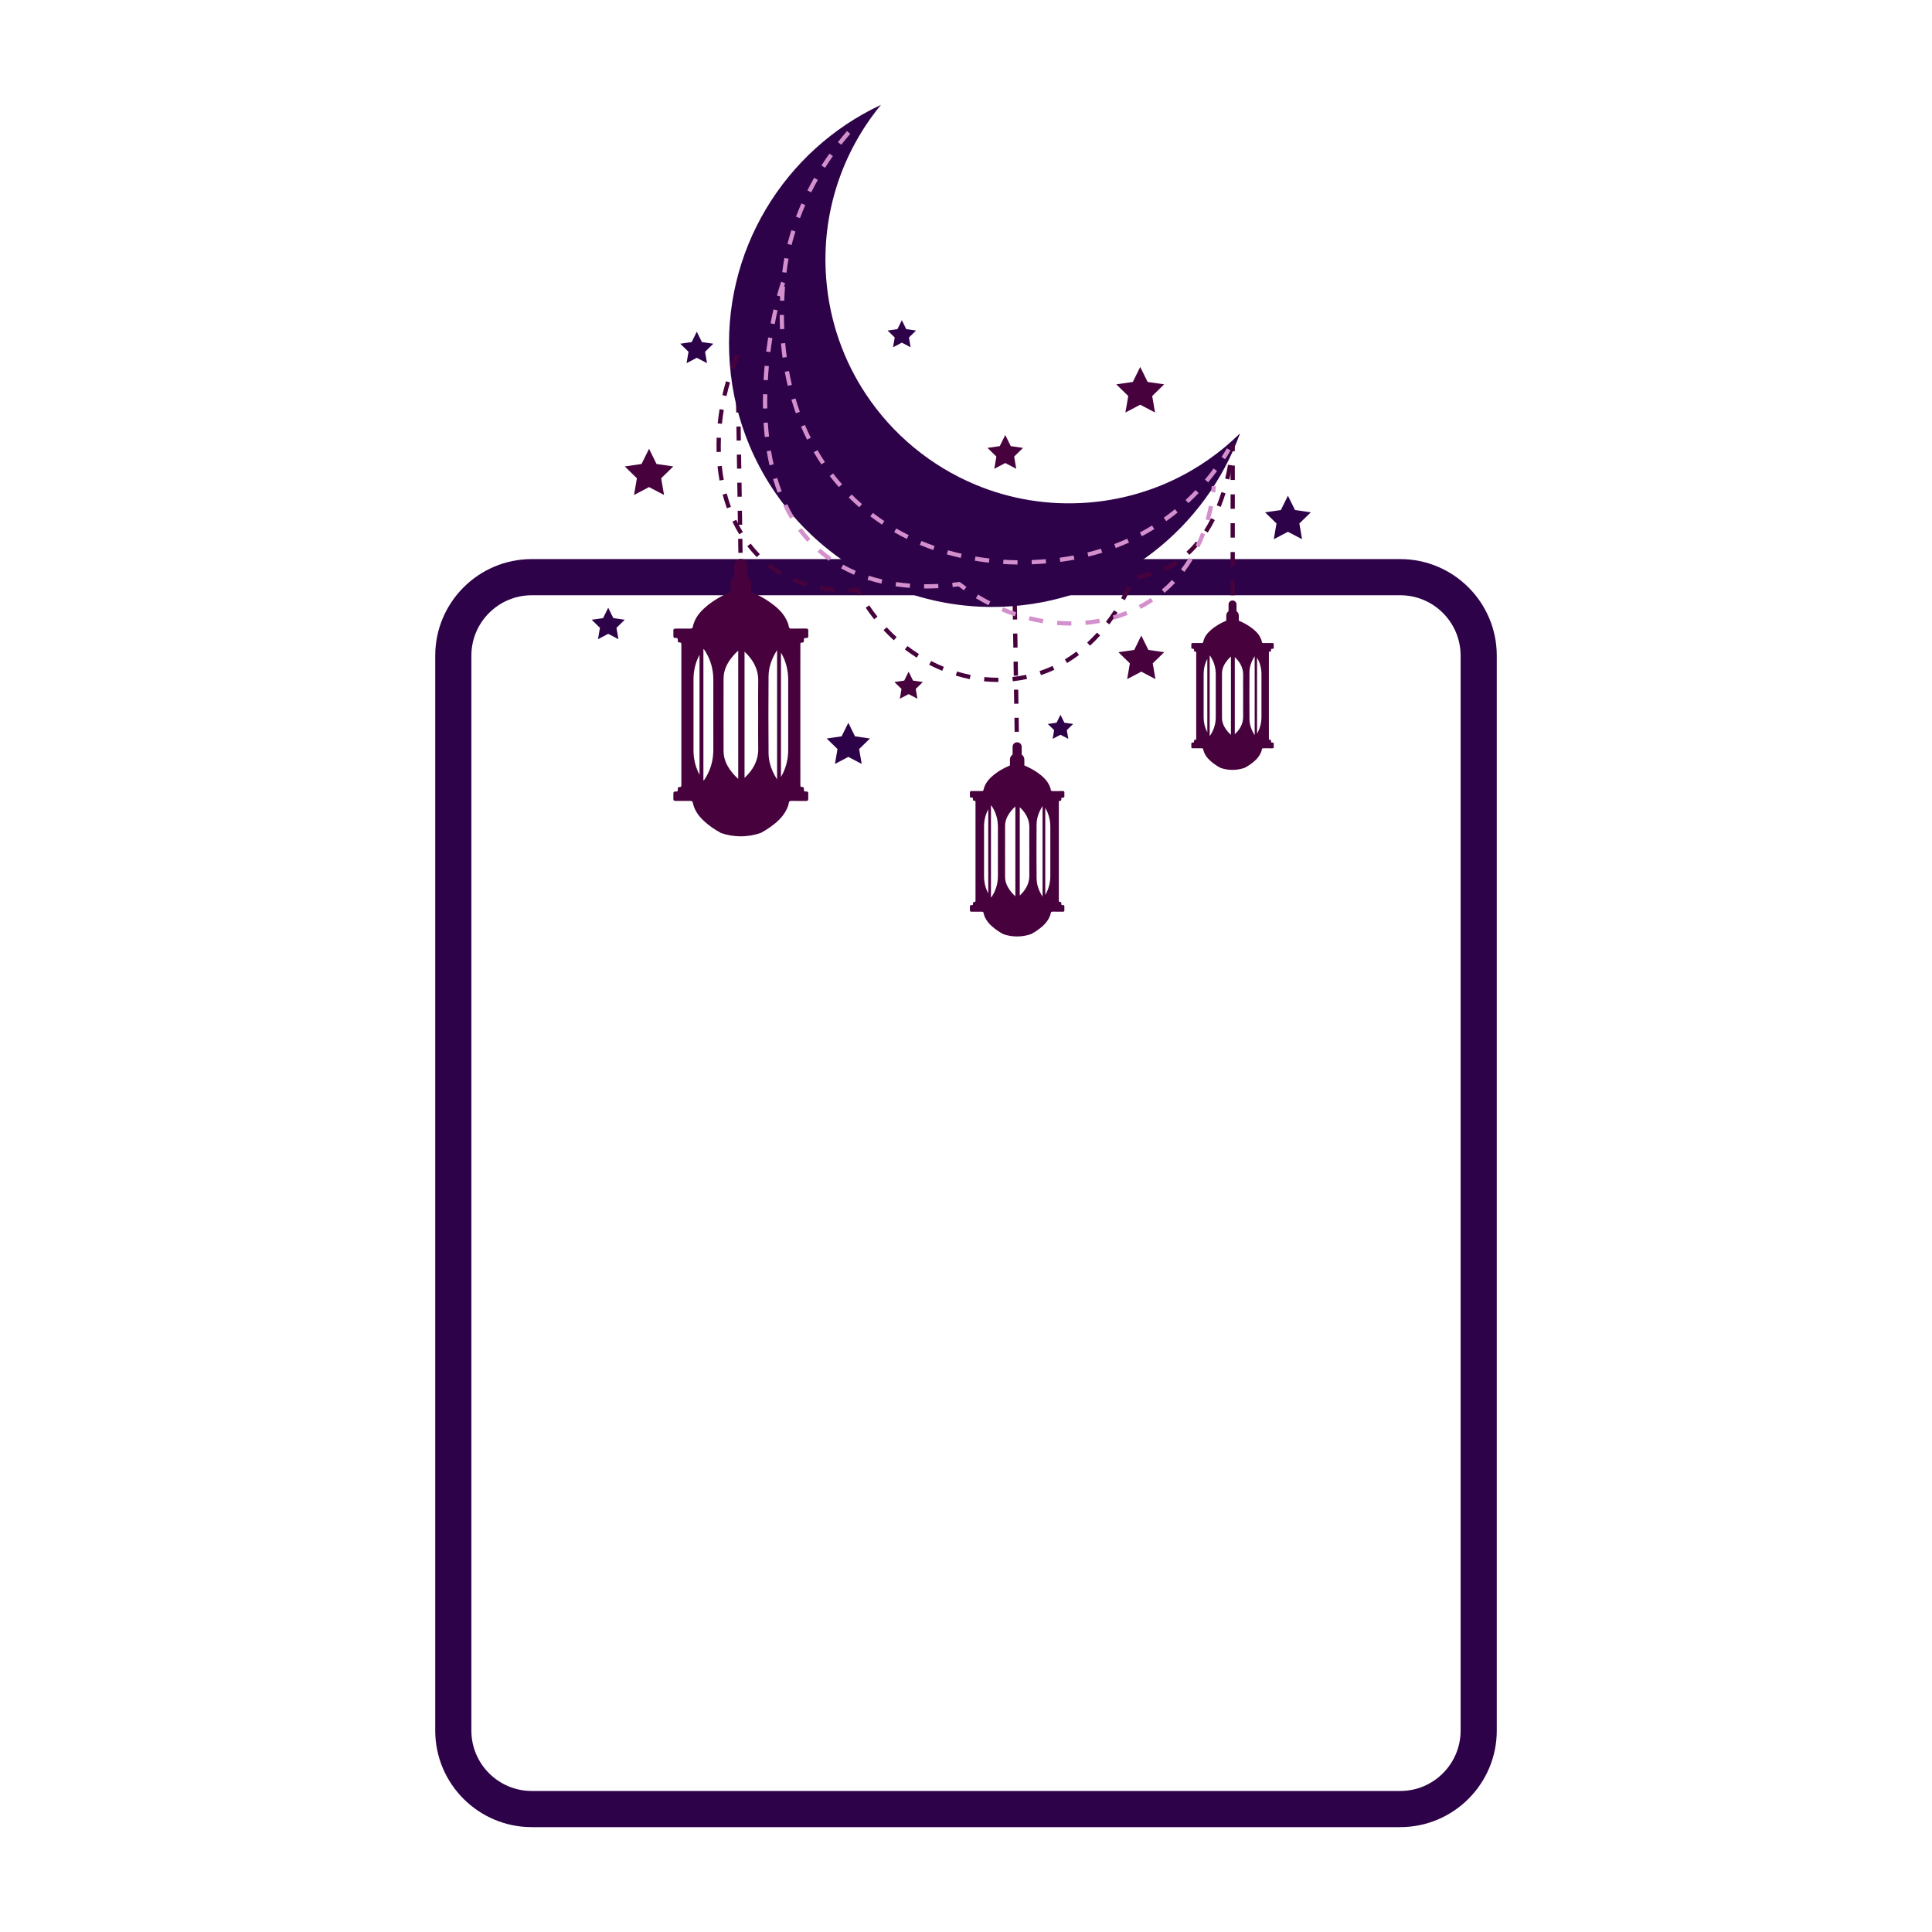
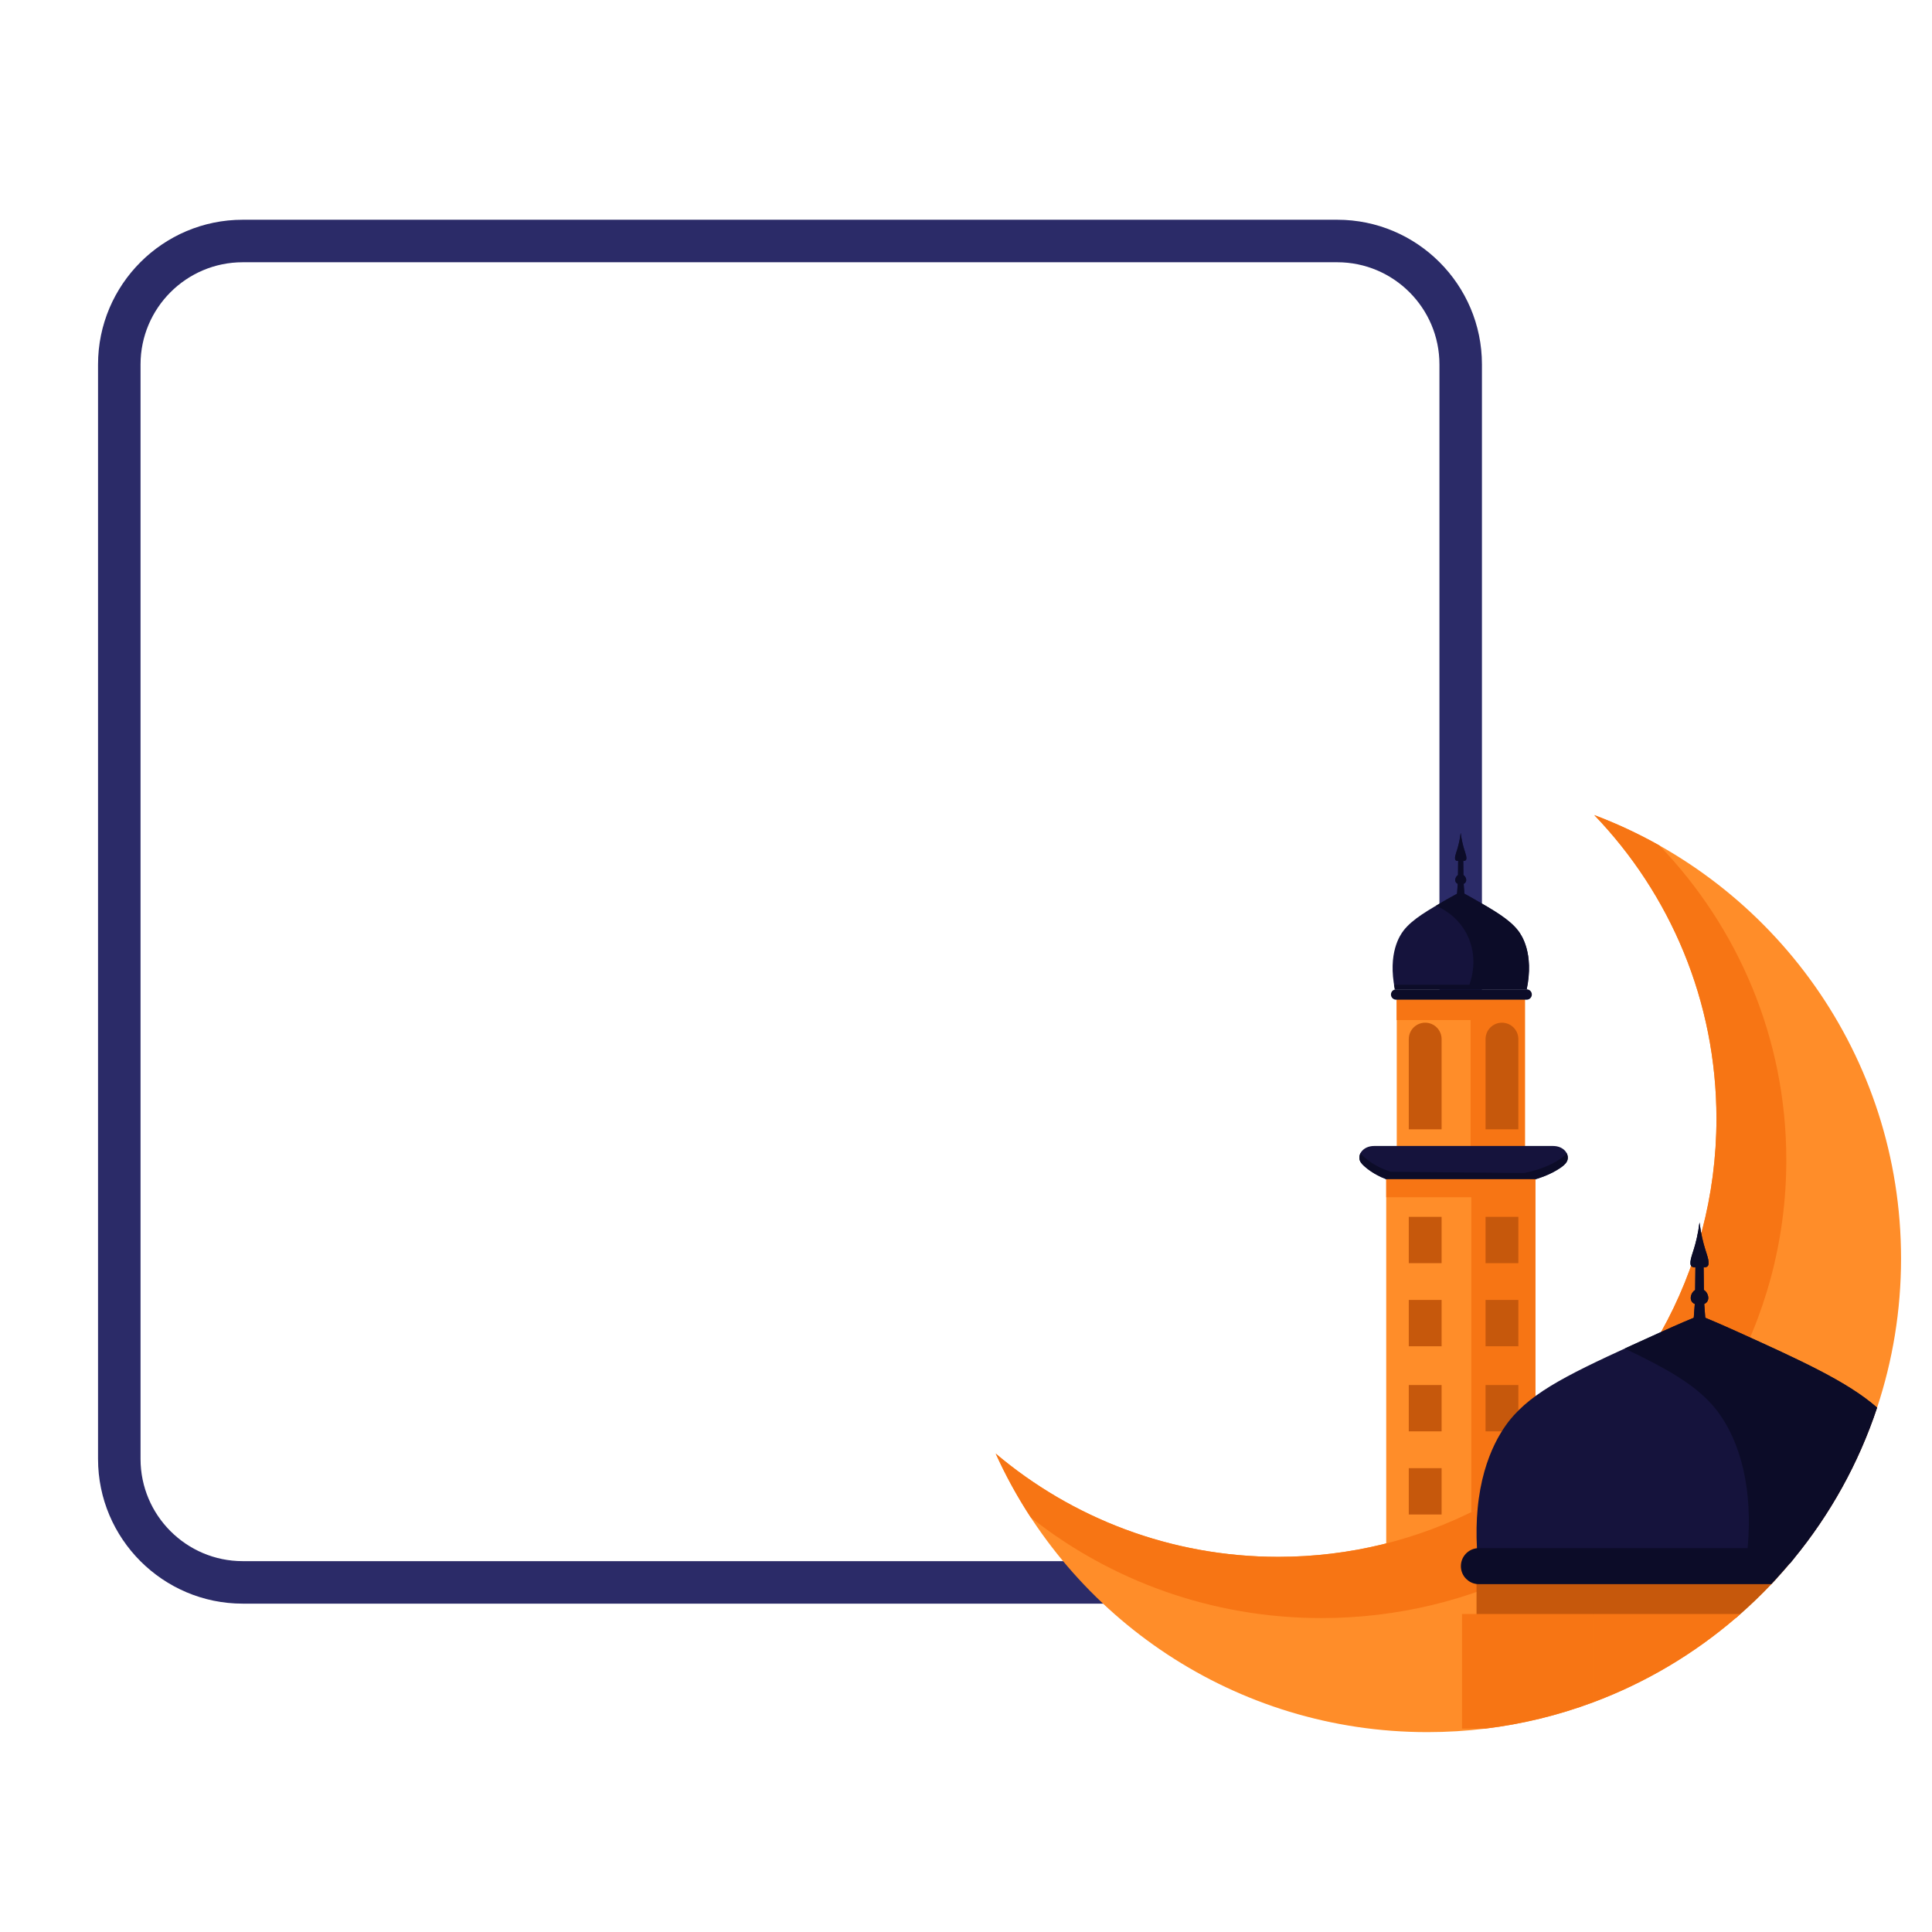
<svg xmlns="http://www.w3.org/2000/svg" viewBox="0 0 2000 2000" width="300" height="300" fill="none">
  <defs>
-     <style>.cls-eid61{fill:#2e0249}.cls-eid62{fill:#d390cc}.cls-eid63{fill:#47023d}</style>
+     <style>.cls-eid41{fill:#ff8d29}.cls-eid43{fill:#c6580c}.cls-eid44{fill:#0c0c28}.cls-eid45{fill:#f77514}.cls-eid46{fill:#15133c}</style>
  </defs>
-   <path d="M1449.54 1891.44H550.47c-55.09 0-99.92-44.82-99.92-99.91V678.69c0-55.09 44.82-99.92 99.92-99.92h899.07c55.09 0 99.92 44.82 99.92 99.92v1112.83c0 55.09-44.82 99.91-99.92 99.91ZM550.46 616.21c-34.46 0-62.49 28.03-62.49 62.49v1112.83c0 34.45 28.03 62.48 62.49 62.48h899.07c34.46 0 62.49-28.03 62.49-62.48V678.69c0-34.45-28.03-62.49-62.49-62.49H550.46Z" class="cls-eid61" />
-   <path d="m764.553 586.922 4.41-.068.114 7.349-4.41.068zm-.203-14.582-.23-14.53 4.41-.07.23 14.53zm-.45-29.06-.23-14.53 4.41-.07.23 14.53zm-.45-29.06-.23-14.53 4.41-.07.23 14.53zm-.45-29.06-.23-14.53 4.41-.07.23 14.53zm-.45-29.06-.23-14.53 4.41-.07.23 14.53zm-.45-29.06-.23-14.53 4.41-.07.23 14.53zm-.45-29.06-.23-14.53 4.41-.07.23 14.53zm-.585-36.41 4.41-.069.115 7.35-4.41.068zm289.615 417.9-.11-7.29 2.2-.09 2.21-.04.11 7.35zm-.34-21.88-.23-14.53 4.41-.07.23 14.53zm-.45-29.06-.23-14.53 4.41-.07.23 14.53zm-.45-29.06-.23-14.53 4.41-.07.23 14.53zm-.45-29.06-.23-14.53 4.41-.07.23 14.53zm-.45-29.06-.23-14.53 4.41-.07.23 14.53zm-.45-29.06-.23-14.53 4.41-.07.23 14.53zm-.45-29.06-.23-14.53 4.41-.07.23 14.53zm-.48-29.07-.11-7.35 4.41-.07.11 7.3z" class="cls-eid63" />
-   <path d="M1283.7 448.59c-35.42 97.55-125.26 170.43-235.46 178.92-11.29.87-22.47 1.04-33.5.54-21.59-.97-42.59-4.48-62.7-10.26-31.22-8.97-60.28-23.41-85.98-42.28-.89-.64-1.76-1.29-2.63-1.95a269 269 0 0 1-19.08-15.76 188 188 0 0 1-3.59-3.31c-2.72-2.55-5.39-5.16-8-7.82-.82-.83-1.63-1.67-2.44-2.51-22.84-23.84-41.45-51.9-54.5-83.03-10.99-26.22-18.04-54.63-20.34-84.53-8.96-116.43 56.58-221.39 156.48-268.04-39.95 48.54-61.92 111.99-56.71 179.62 3.42 44.46 18.17 85.33 41.2 120.01 27.58 41.53 67.03 74.18 113.13 93.46 35.67 14.92 75.33 21.83 116.53 18.66 61.78-4.76 116.65-31.39 157.58-71.73Z" class="cls-eid61" />
-   <path d="M834.44 819.38c-1.7.22-2.42-.41-2.25-2.19.13-1.31-.09-2.65-1.88-2.51-1.8.14-1.76-.95-1.76-2.19 0-9.15-.03-18.29-.03-27.44v-90.26c0-9.15.03-18.29.03-27.44 0-1.25-.04-2.34 1.76-2.19 1.8.14 2.01-1.2 1.88-2.51-.17-1.78.54-2.41 2.25-2.19 1.93.25 2.42-.8 2.33-2.51-.08-1.55-.13-3.11-.01-4.65.17-2.09-.77-2.69-2.73-2.65-4.88.1-9.77-.05-14.64.1-1.87.06-2.63-.6-2.89-2.37-.34-2.4-1.29-4.61-2.37-6.77-3.89-7.82-10.22-13.34-17.18-18.25-6.07-4.28-12.62-7.65-19.42-10.56v-8.74c0-3.05-1.55-5.75-3.9-7.34v-11.43c0-3.72-3.02-6.74-6.74-6.74s-6.74 3.02-6.74 6.74v11.43a8.85 8.85 0 0 0-3.9 7.34v8.79c-9.7 4.04-18.73 9.23-26.62 16.28-6.02 5.37-10.75 11.58-12.41 19.69-.32 1.53-1.09 1.92-2.57 1.89-5.04-.07-10.07.03-15.11-.01-1.73-.02-2.61.55-2.5 2.42.1 1.62.09 3.26.02 4.88-.08 1.76.59 2.7 2.43 2.44s2.29.64 2.15 2.28c-.09 1.02.06 2.42 1.29 2.32 2.87-.23 2.4 1.61 2.4 3.28v143.19c0 1.66.47 3.51-2.4 3.28-1.24-.1-1.38 1.3-1.29 2.32.15 1.64-.31 2.54-2.15 2.28-1.85-.26-2.51.68-2.43 2.44.07 1.63.08 3.26-.02 4.88-.11 1.86.77 2.44 2.5 2.42 5.04-.04 10.08.06 15.11-.01.39 0 .73.02 1.03.09.82.18 1.31.68 1.54 1.81 1.67 8.11 6.39 14.31 12.41 19.69 5.17 4.62 10.82 8.43 16.83 11.65 6.24 2.19 13.12 3.4 20.34 3.4s14.54-1.29 20.94-3.61c3.17-1.71 6.25-3.59 9.21-5.67 6.96-4.91 13.29-10.43 17.18-18.25 1.08-2.16 2.03-4.37 2.37-6.77.18-1.21.59-1.9 1.42-2.2.39-.14.87-.19 1.46-.17 4.88.14 9.76 0 14.64.1 1.96.04 2.89-.56 2.73-2.65-.12-1.54-.07-3.1.01-4.65.09-1.7-.4-2.76-2.33-2.51Zm-116.53-42.79v-73.3c0-9.06 2.07-17.57 6.23-25.47v124.25c-.21-.39-.41-.79-.61-1.19-3.76-7.56-5.62-15.67-5.63-24.28Zm19 12.9c-1.31 5.55-3.5 10.85-6.62 15.9-1.04 1.68-1.58 2.52-2.13 2.52V671.97c.54 0 1.09.84 2.13 2.52 5.55 9.01 8.15 18.83 8.15 29.38v.38h-.01c-.05 11.9-.02 23.8-.02 35.69 0 11.9-.02 23.79.02 35.69h.01v.38c0 4.64-.5 9.13-1.53 13.48m21.64 11.03c-4.11-4.97-7.38-10.35-8.77-16.46-.47-2.07-.73-4.21-.74-6.45-.03-12.56-.03-25.12-.03-37.68s0-25.12.03-37.68c.02-8.89 4-16.26 9.51-22.91 1.72-2.08 3.62-4 5.66-5.77v132.7a49 49 0 0 1-5.66-5.77Zm25.38-16.43c-1.97 8.3-6.76 15.13-13.19 21.17V674.62c8.49 7.97 14.12 17.32 14.19 29.63h-.04c0 1.18 0 2.36-.01 3.54-.18 10.71-.01 21.43-.01 32.15s-.17 21.44.01 32.15c0 1.18 0 2.36.01 3.54h.04c-.02 2.99-.36 5.8-1 8.46m12.9 5.48a44.2 44.2 0 0 1-1.22-9.95c-.1-13.23-.13-26.45-.15-39.68.02-13.23.06-26.45.15-39.68.07-9.85 3.44-18.79 8.71-27.07.04-.06.08-.11.11-.17v133.83c-.04-.06-.08-.11-.11-.17-3.44-5.4-6.07-11.08-7.5-17.11Zm19.11-13.44c0 8.87-1.86 17.18-5.72 24.93-.54 1.1-1.13 2.18-1.75 3.26V675.57c5.05 8.66 7.47 18.07 7.47 28.18v35.11h.04v2.16h-.04zm284.3 160.83c-1.19.15-1.69-.29-1.57-1.53.09-.92-.06-1.85-1.32-1.75s-1.23-.66-1.23-1.54c0-6.41-.02-12.81-.02-19.21v-63.16c0-6.4.02-12.8.02-19.21 0-.87-.03-1.64 1.23-1.54s1.41-.84 1.32-1.75c-.12-1.24.38-1.68 1.57-1.53 1.35.18 1.7-.56 1.63-1.75-.06-1.08-.09-2.18 0-3.25.12-1.46-.54-1.88-1.91-1.86-3.42.07-6.84-.03-10.25.07-1.31.04-1.84-.42-2.02-1.66-.24-1.68-.9-3.22-1.66-4.74-2.72-5.48-7.15-9.34-12.03-12.78-4.25-2.99-8.84-5.35-13.6-7.4v-6.12c0-2.14-1.08-4.02-2.73-5.14v-8c0-2.61-2.11-4.72-4.72-4.72s-4.72 2.11-4.72 4.72v8c-1.65 1.11-2.73 3-2.73 5.14v6.15c-6.79 2.83-13.11 6.46-18.64 11.39-4.21 3.76-7.52 8.11-8.69 13.78-.22 1.07-.76 1.34-1.8 1.33-3.53-.05-7.05.02-10.58 0-1.21-.01-1.83.39-1.75 1.69.07 1.13.07 2.28.01 3.42-.05 1.23.41 1.89 1.7 1.71s1.61.45 1.5 1.59c-.06.71.04 1.7.91 1.63 2.01-.16 1.68 1.13 1.68 2.29v100.23c0 1.16.33 2.46-1.68 2.29-.87-.07-.97.91-.91 1.63.1 1.15-.22 1.78-1.5 1.59-1.29-.18-1.76.47-1.7 1.71.05 1.14.06 2.28-.01 3.42-.08 1.3.54 1.71 1.75 1.69 3.53-.03 7.06.04 10.58 0 .28 0 .51.01.72.06.58.12.92.47 1.08 1.26 1.17 5.67 4.48 10.02 8.69 13.78 3.62 3.23 7.58 5.9 11.78 8.15 4.37 1.53 9.18 2.38 14.24 2.38s10.18-.9 14.66-2.53c2.22-1.2 4.37-2.51 6.45-3.97 4.87-3.44 9.31-7.3 12.03-12.78.75-1.51 1.42-3.06 1.66-4.74.12-.85.41-1.33 1-1.54.27-.1.61-.13 1.03-.12 3.41.1 6.83 0 10.25.07 1.37.03 2.03-.39 1.91-1.86-.09-1.08-.05-2.17 0-3.25.07-1.19-.28-1.93-1.63-1.75ZM1018.67 907v-51.32c0-6.34 1.45-12.3 4.36-17.83v86.97c-.14-.28-.29-.55-.42-.83-2.63-5.29-3.94-10.97-3.94-17Zm13.3 9.03c-.92 3.88-2.45 7.6-4.63 11.13-.72 1.17-1.11 1.76-1.49 1.76v-95.16c.38 0 .76.59 1.49 1.76 3.89 6.3 5.71 13.18 5.7 20.57v.27c-.03 8.33-.02 16.66-.01 24.99 0 8.33-.02 16.65.01 24.99v.27c0 3.25-.35 6.39-1.07 9.44Zm15.15 7.72c-2.88-3.48-5.17-7.24-6.14-11.52-.33-1.45-.51-2.95-.51-4.52-.02-8.79-.02-17.58-.02-26.37s0-17.58.02-26.37c.01-6.22 2.8-11.38 6.66-16.04 1.2-1.45 2.53-2.8 3.96-4.04v92.9a33.6 33.6 0 0 1-3.96-4.04Zm17.77-11.5c-1.38 5.81-4.73 10.59-9.23 14.82v-91.45c5.94 5.58 9.88 12.13 9.93 20.74h-.03v2.48c-.13 7.5-.01 15 0 22.51 0 7.5-.12 15.01 0 22.51v2.48h.03c-.01 2.09-.25 4.06-.7 5.92Zm9.03 3.83c-.54-2.25-.83-4.57-.85-6.97-.07-9.26-.09-18.52-.11-27.78.02-9.26.04-18.52.11-27.78.05-6.89 2.41-13.15 6.1-18.95.03-.04.05-.08.08-.12v93.69s-.05-.08-.08-.12c-2.41-3.78-4.25-7.75-5.25-11.98Zm13.37-9.41c0 6.21-1.3 12.03-4 17.45q-.57 1.155-1.23 2.28v-90.13c3.53 6.06 5.23 12.65 5.23 19.73v24.57h.03v1.52h-.03v24.57Zm229.87-137.99c-1.04.13-1.48-.25-1.37-1.34.08-.8-.05-1.62-1.15-1.53s-1.07-.58-1.07-1.34c0-5.59-.02-11.17-.02-16.76v-55.12c0-5.59.02-11.17.02-16.76 0-.76-.02-1.43 1.07-1.34 1.1.09 1.23-.73 1.15-1.53-.1-1.08.33-1.47 1.37-1.34 1.18.15 1.48-.49 1.42-1.53-.05-.95-.08-1.9 0-2.84.1-1.28-.47-1.64-1.67-1.62-2.98.06-5.96-.03-8.94.06-1.14.04-1.61-.37-1.76-1.45-.21-1.46-.79-2.81-1.44-4.13-2.37-4.78-6.24-8.15-10.49-11.14-3.71-2.61-7.71-4.67-11.86-6.45v-5.34c0-1.86-.94-3.51-2.38-4.48v-6.98a4.12 4.12 0 0 0-8.24 0v6.98a5.4 5.4 0 0 0-2.38 4.48v5.37c-5.92 2.47-11.44 5.63-16.26 9.94-3.68 3.28-6.56 7.07-7.58 12.02-.19.94-.67 1.17-1.57 1.16-3.08-.04-6.15.02-9.23 0-1.06-.01-1.6.34-1.53 1.48.06.99.06 1.99.01 2.98-.05 1.07.36 1.65 1.49 1.49 1.12-.16 1.4.39 1.31 1.39-.05.62.03 1.48.79 1.42 1.75-.14 1.47.99 1.47 2v87.43c0 1.01.28 2.14-1.47 2-.76-.06-.84.8-.79 1.42.09 1-.19 1.55-1.31 1.39-1.13-.16-1.53.41-1.49 1.49.04.99.05 1.99-.01 2.98-.07 1.14.47 1.49 1.53 1.48 3.08-.03 6.15.03 9.23 0 .24 0 .45 0 .63.05.5.11.8.41.94 1.1 1.02 4.95 3.9 8.74 7.58 12.02 3.15 2.82 6.61 5.15 10.28 7.11 3.81 1.34 8.01 2.08 12.42 2.08s8.88-.79 12.79-2.21c1.93-1.04 3.81-2.19 5.62-3.46 4.25-3 8.12-6.37 10.49-11.14.66-1.32 1.24-2.67 1.44-4.13.11-.74.36-1.16.87-1.34.24-.09.53-.12.89-.1 2.98.09 5.96 0 8.94.06 1.2.03 1.77-.34 1.67-1.62-.08-.94-.04-1.89 0-2.84.06-1.04-.25-1.68-1.42-1.53ZM1246 742.55v-44.76c0-5.53 1.26-10.73 3.81-15.55v75.87c-.13-.24-.25-.48-.37-.72-2.29-4.62-3.43-9.57-3.44-14.83Zm11.6 7.88c-.8 3.39-2.14 6.63-4.04 9.71-.63 1.02-.97 1.54-1.3 1.54v-83.01c.33 0 .67.51 1.3 1.54 3.39 5.5 4.98 11.5 4.98 17.94v.23c-.03 7.27-.01 14.53-.01 21.8 0 7.26-.01 14.53.01 21.8v.23c0 2.83-.3 5.58-.94 8.23Zm13.21 6.74c-2.51-3.04-4.51-6.32-5.36-10.05a17.5 17.5 0 0 1-.45-3.94c-.02-7.67-.02-15.34-.02-23.01s0-15.34.02-23.01c.01-5.43 2.44-9.93 5.81-13.99 1.05-1.27 2.21-2.44 3.45-3.52v81.03a28.7 28.7 0 0 1-3.45-3.52Zm15.5-10.03c-1.2 5.07-4.13 9.24-8.05 12.92v-79.77c5.18 4.87 8.62 10.58 8.66 18.09h-.02v2.16c-.11 6.54 0 13.09 0 19.63 0 6.55-.1 13.09 0 19.63v2.16h.02c0 1.82-.22 3.54-.61 5.17Zm7.88 3.34a26.6 26.6 0 0 1-.74-6.08c-.06-8.08-.08-16.15-.09-24.23.01-8.08.03-16.15.09-24.23.04-6.01 2.1-11.47 5.32-16.53l.07-.1v81.72l-.07-.1c-2.1-3.3-3.7-6.76-4.58-10.45m11.67-8.21c0 5.41-1.14 10.49-3.49 15.22-.33.67-.69 1.33-1.07 1.99v-78.62c3.08 5.29 4.56 11.03 4.56 17.21v21.44h.02v1.32h-.02z" class="cls-eid63" />
-   <path d="M1273.88 660.98h4.41v7.35h-4.41zm0-14.92v-14.92h4.41v14.92zm0-29.84V601.3h4.41v14.92zm0-29.84v-14.92h4.41v14.92zm0-29.84v-14.92h4.41v14.92zm0-29.84v-14.92h4.41v14.92zm0-29.84v-14.92h4.41v14.92zm-.05-37.2h4.41v7.35h-4.41z" class="cls-eid63" />
-   <path d="M1033.54 706.01h-.12c-4.89 0-9.86-.25-14.77-.75l.44-4.39c4.77.48 9.59.73 14.33.73h.12zm14.9-.79-.47-4.38c4.79-.51 9.6-1.28 14.27-2.29l.93 4.31c-4.83 1.05-9.79 1.84-14.74 2.37Zm-44.54-2.19c-4.83-.97-9.69-2.2-14.46-3.64l1.28-4.22c4.63 1.4 9.36 2.59 14.05 3.54zm73.67-4.13-1.4-4.18c4.55-1.52 9.06-3.32 13.42-5.33l1.85 4c-4.5 2.08-9.16 3.94-13.87 5.51m-102.17-4.49c-4.56-1.85-9.12-3.95-13.53-6.23l2.02-3.92c4.3 2.22 8.73 4.26 13.17 6.06l-1.66 4.08Zm129.22-8.03-2.28-3.78c4.07-2.46 8.1-5.19 11.97-8.11l2.66 3.52c-3.99 3.02-8.14 5.83-12.35 8.37m-155.68-5.6a170 170 0 0 1-12.23-8.49l2.67-3.51c3.85 2.92 7.86 5.71 11.92 8.28l-2.36 3.73Zm179.46-12.34-2.99-3.24c3.49-3.22 6.92-6.7 10.18-10.32l3.27 2.95a164 164 0 0 1-10.47 10.6Zm-203.16-5.65a177 177 0 0 1-10.61-10.42l3.22-3.01c3.3 3.52 6.78 6.94 10.35 10.17l-2.95 3.27Zm223.12-16.42-3.51-2.67c2.89-3.8 5.69-7.81 8.33-11.91l3.71 2.38c-2.7 4.2-5.56 8.3-8.52 12.2Zm-243.44-5.27c-3.06-3.86-6.01-7.91-8.76-12.02l3.67-2.45c2.68 4.01 5.56 7.96 8.54 11.73l-3.46 2.74Zm259.53-19.74-3.88-2.1c2.35-4.35 4.5-8.74 6.41-13.05l4.03 1.78c-1.95 4.42-4.16 8.92-6.56 13.37m-276.04-4.97c-.63-1.13-1.25-2.28-1.86-3.42-2.73.14-5.46.21-8.13.23l-.02-4.41c3.06-.02 6.2-.12 9.32-.3l1.42-.08.66 1.27c.79 1.52 1.62 3.06 2.46 4.57l-3.85 2.15Zm-24.87-3.76c-5.02-.42-10-1.07-14.78-1.95l.79-4.34c4.64.85 9.47 1.49 14.35 1.89l-.37 4.39Zm-29.3-5.42c-4.83-1.44-9.55-3.16-14.05-5.11l1.76-4.04c4.34 1.88 8.9 3.54 13.56 4.93l-1.26 4.23Zm343.42-7.79-.58-4.37a97.6 97.6 0 0 0 14.06-2.92l1.22 4.24c-4.73 1.36-9.67 2.38-14.7 3.05m-370.8-4.14c-2.77-1.65-5.5-3.44-8.11-5.31-1.42-1.02-2.84-2.09-4.22-3.18l2.74-3.46c1.33 1.05 2.7 2.08 4.06 3.06 2.51 1.8 5.13 3.52 7.79 5.11l-2.26 3.79Zm399.57-4.17-1.87-4c4.31-2.01 8.5-4.39 12.45-7.07l2.47 3.65c-4.15 2.81-8.54 5.3-13.06 7.41Zm-423.02-14.35c-3.43-3.51-6.73-7.32-9.79-11.31l3.5-2.68c2.95 3.85 6.13 7.52 9.44 10.91zm447.82-2.4-3-3.24c3.43-3.18 6.75-6.7 9.85-10.48l3.41 2.8c-3.23 3.93-6.68 7.6-10.26 10.92m-466.01-21.25c-2.53-4.19-4.89-8.61-7.03-13.15l3.99-1.88c2.08 4.4 4.37 8.7 6.82 12.75zm485.03-1.79-3.72-2.37c2.52-3.94 4.92-8.18 7.14-12.59l3.94 1.98a146 146 0 0 1-7.36 12.98m-497.76-25.13c-1.65-4.59-3.14-9.37-4.42-14.21l4.26-1.13c1.25 4.72 2.7 9.38 4.31 13.84l-4.15 1.49Zm511.21-1.45-4.1-1.63c1.75-4.39 3.37-9.01 4.84-13.71l4.21 1.31c-1.5 4.81-3.16 9.53-4.95 14.03m-518.84-27.28c-.86-4.81-1.55-9.76-2.06-14.72l4.39-.45c.49 4.84 1.17 9.68 2.01 14.39zm527.72-1.08-4.29-1.02c1.12-4.69 2.1-9.49 2.93-14.28l4.35.75c-.84 4.88-1.85 9.78-2.99 14.56Zm-530.75-28.46a215 215 0 0 1 .06-14.85l4.41.17c-.1 2.75-.16 5.52-.16 8.23 0 2.11.03 4.23.09 6.31l-4.41.13Zm535.8-.83-4.38-.46c.34-3.26.51-5.66.6-7.11l4.4.26c-.09 1.49-.26 3.97-.62 7.31m-530.3-28.37-4.39-.45c.5-4.86 1.17-9.81 1.98-14.71l4.35.72c-.8 4.8-1.45 9.66-1.94 14.43Zm4.76-28.73-4.3-.98c1.09-4.77 2.34-9.6 3.72-14.36l4.23 1.23c-1.36 4.68-2.58 9.42-3.65 14.11m8.1-27.99-4.16-1.46c1.62-4.61 3.4-9.27 5.29-13.84l4.07 1.69c-1.86 4.5-3.61 9.08-5.21 13.62Z" class="cls-eid63" />
-   <path d="M1053.31 584.4c-4.91-.06-9.89-.25-14.81-.56l.28-4.4c4.84.31 9.75.49 14.58.55zm14.81-.21-.18-4.41c4.19-.17 7.46-.4 9.63-.56 1.48-.1 3.13-.22 4.95-.37l.36 4.39c-1.84.15-3.51.27-5 .38-2.19.15-5.51.39-9.76.56Zm-44.38-1.67c-4.9-.57-9.84-1.27-14.67-2.09l.74-4.35c4.76.81 9.61 1.5 14.44 2.06zm73.87-.82-.58-4.37c4.84-.64 9.68-1.41 14.4-2.3l.82 4.33c-4.8.9-9.72 1.69-14.64 2.34m-103.08-4.15c-4.83-1.1-9.66-2.33-14.36-3.68l1.21-4.24c4.62 1.32 9.37 2.54 14.12 3.62zm132.21-1.35-1.06-4.28c4.71-1.17 9.43-2.49 14.03-3.93l1.31 4.21c-4.68 1.46-9.49 2.81-14.28 4m-160.69-6.82c-4.67-1.64-9.32-3.43-13.84-5.32l1.71-4.07c4.44 1.86 9.01 3.62 13.59 5.23zm188.99-2.02-1.57-4.12c4.53-1.72 9.06-3.61 13.44-5.59l1.82 4.02c-4.47 2.03-9.08 3.94-13.69 5.7Zm-216.33-9.46c-4.43-2.19-8.83-4.54-13.08-6.99l2.2-3.82c4.17 2.4 8.49 4.71 12.84 6.86l-1.95 3.95Zm243.33-2.79-2.07-3.89c4.27-2.27 8.52-4.71 12.62-7.25l2.32 3.75a233 233 0 0 1-12.87 7.39M913.02 543.1c-4.1-2.73-8.17-5.62-12.08-8.61l2.67-3.51c3.84 2.93 7.83 5.77 11.85 8.44l-2.44 3.67Zm294.25-3.58-2.56-3.59c3.42-2.43 6.82-5 10.1-7.62.5-.4.99-.79 1.48-1.19l2.78 3.42c-.5.41-1 .81-1.51 1.21-3.34 2.68-6.81 5.29-10.3 7.77Zm-317.83-14.4a231 231 0 0 1-10.87-10.09l3.1-3.13c3.42 3.39 7 6.72 10.66 9.9l-2.89 3.33Zm340.84-4.32-3-3.23c3.54-3.28 7.03-6.72 10.35-10.23l3.2 3.04c-3.39 3.57-6.95 7.08-10.56 10.43Zm-361.89-16.56c-3.26-3.7-6.44-7.54-9.45-11.44l3.49-2.69c2.94 3.82 6.06 7.59 9.26 11.22l-3.31 2.92Zm382.32-4.94-3.38-2.83c3.09-3.7 6.12-7.55 8.99-11.46l3.55 2.61c-2.92 3.98-6 7.9-9.16 11.67Zm-400.43-18.55c-2.73-4.08-5.37-8.31-7.85-12.59l3.81-2.21a226 226 0 0 0 7.7 12.34l-3.66 2.45Zm418-5.34-3.71-2.39c1.89-2.92 3.73-5.94 5.49-8.95l3.81 2.22c-1.79 3.07-3.67 6.13-5.59 9.11ZM835.4 455.1c-2.18-4.38-4.26-8.91-6.2-13.47l4.06-1.72c1.9 4.48 3.94 8.93 6.08 13.23l-3.95 1.97Zm-11.57-27.29c-1.64-4.59-3.17-9.33-4.57-14.1l4.23-1.24c1.38 4.68 2.89 9.35 4.5 13.86l-4.15 1.48Zm-8.37-28.42c-1.12-4.73-2.15-9.61-3.04-14.49l4.34-.8c.89 4.81 1.89 9.61 3 14.28l-4.29 1.02Zm-5.37-29.12c-.65-4.84-1.2-9.79-1.64-14.71l4.39-.39c.43 4.86.97 9.74 1.61 14.51l-4.37.59Zm-2.62-29.48c-.22-4.88-.33-9.85-.34-14.79h4.41c.01 4.87.13 9.78.34 14.6l-4.41.2Zm4.34-29.41-4.41-.17c.19-4.92.49-9.89.88-14.76l4.39.35c-.39 4.82-.68 9.72-.87 14.58Zm2.35-29.11-4.38-.54c.64-5.15 1.38-10.08 2.19-14.65l4.34.77c-.8 4.5-1.53 9.36-2.16 14.43Zm5.28-28.63-4.27-1.09a279 279 0 0 1 4.04-14.25l4.21 1.32c-1.45 4.61-2.78 9.33-3.98 14.02m8.71-27.81-4.13-1.54c1.72-4.6 3.58-9.22 5.55-13.73l4.04 1.76c-1.93 4.44-3.77 8.99-5.46 13.52Zm11.62-26.73-3.95-1.97c2.18-4.38 4.52-8.78 6.95-13.08l3.84 2.17c-2.39 4.24-4.69 8.57-6.84 12.88m14.33-25.4-3.73-2.36c2.62-4.14 5.39-8.29 8.23-12.31l3.6 2.54a301 301 0 0 0-8.1 12.13m16.8-23.85-3.48-2.71c3.01-3.86 6.16-7.71 9.38-11.46l3.34 2.87c-3.17 3.69-6.28 7.49-9.25 11.29Z" class="cls-eid62" />
-   <path d="M1108.44 647.62c-4.7 0-9.5-.2-14.24-.58l.36-4.39c4.63.38 9.3.57 13.88.57h.61l.02 4.41h-.63Zm15.5-.71-.41-4.39c4.83-.45 9.66-1.11 14.35-1.99l.81 4.33c-4.83.9-9.8 1.59-14.76 2.05Zm-44.51-1.7c-4.85-.8-9.75-1.82-14.56-3.01l1.06-4.28c4.7 1.17 9.48 2.16 14.22 2.94zm73.77-3.77-1.22-4.24c4.65-1.34 9.26-2.92 13.69-4.69l1.64 4.09c-4.57 1.83-9.31 3.45-14.11 4.83Zm-102.61-3.4c-4.67-1.56-9.35-3.32-13.91-5.24l1.71-4.06c4.46 1.88 9.03 3.6 13.6 5.12zm130.27-7.68-2.05-3.9c4.27-2.25 8.44-4.74 12.41-7.41l2.46 3.66c-4.1 2.76-8.41 5.33-12.82 7.65m-157.65-3.84a199 199 0 0 1-12.97-7.26l2.29-3.77c4.14 2.52 8.41 4.91 12.69 7.1l-2.01 3.92Zm182.37-12.82-2.85-3.36c3.65-3.09 7.18-6.43 10.49-9.93l3.2 3.03c-3.42 3.61-7.07 7.07-10.84 10.26m-207.74-2.62c-1.86-1.32-3.72-2.7-5.55-4.09-2.02.26-4.05.51-6.06.73l-.47-4.38c2.28-.25 4.58-.53 6.86-.83l.91-.12.73.56c2.01 1.55 4.08 3.08 6.15 4.55l-2.56 3.59Zm-38.7-1.88c-.83 0-1.67 0-2.52-.01l.05-4.41c.83 0 1.66.01 2.47.01 3.98 0 8.05-.1 12.09-.31l.22 4.4c-4.11.21-8.25.31-12.31.31Zm-17.35-.65c-4.99-.38-9.96-.94-14.76-1.65l.65-4.36c4.7.7 9.56 1.24 14.45 1.61l-.33 4.4Zm-29.37-4.4c-4.89-1.12-9.72-2.45-14.35-3.94l1.35-4.2c4.51 1.45 9.22 2.75 13.99 3.84zm-28.31-9.17c-4.6-1.98-9.11-4.18-13.39-6.56l2.14-3.86c4.16 2.3 8.53 4.45 12.99 6.36l-1.74 4.05Zm341.97-2.93-3.51-2.67c2.88-3.79 5.62-7.81 8.15-11.95l3.76 2.3c-2.61 4.27-5.43 8.42-8.41 12.32Zm-368.01-11.54c-2.88-2.02-5.71-4.18-8.41-6.4-1.11-.92-2.23-1.87-3.32-2.83l2.91-3.31c1.05.93 2.14 1.85 3.21 2.73 2.62 2.16 5.36 4.24 8.14 6.2zm383.56-13.86-3.96-1.93c2.08-4.28 4.01-8.76 5.75-13.32l4.12 1.57a168 168 0 0 1-5.9 13.68Zm-405.95-5.8c-3.32-3.63-6.51-7.5-9.48-11.52l3.55-2.62c2.88 3.89 5.97 7.65 9.19 11.16l-3.25 2.98Zm416.56-22-4.24-1.22c1.33-4.62 2.49-9.37 3.46-14.11l4.32.88c-.99 4.86-2.18 9.73-3.54 14.46Zm-434.29-1.94c-2.49-4.18-4.85-8.6-7.02-13.12l3.98-1.9c2.11 4.41 4.41 8.71 6.83 12.77l-3.79 2.26Zm-12.87-26.8a200 200 0 0 1-4.75-14.08l4.23-1.26c1.4 4.71 2.97 9.34 4.65 13.76l-4.12 1.57Zm453.06-.43-4.38-.52c.25-2.09.45-4.09.61-6.13l4.39.35c-.16 2.1-.37 4.16-.62 6.3m-461.56-28.01c-1.07-4.7-2.02-9.6-2.84-14.55l4.35-.72c.8 4.86 1.74 9.67 2.79 14.29l-4.3.97Zm-4.85-29.22c-.53-4.81-.96-9.77-1.27-14.75l4.4-.27c.31 4.91.73 9.8 1.25 14.54zm-1.87-29.54c-.04-2.3-.06-4.62-.06-6.91 0-2.61.03-5.26.08-7.88l4.41.09c-.05 2.59-.08 5.21-.08 7.79 0 2.26.02 4.56.06 6.83zm5-29.3-4.4-.25c.28-4.85.65-9.8 1.1-14.73l4.39.4a412 412 0 0 0-1.09 14.58m2.67-29.13-4.38-.55c.6-4.82 1.3-9.74 2.06-14.63l4.36.68c-.76 4.84-1.45 9.71-2.04 14.49Zm4.5-28.93-4.34-.79c.88-4.82 1.89-9.7 2.98-14.49l4.3.99a352 352 0 0 0-2.95 14.3Zm6.52-28.45-4.25-1.17c1.31-4.73 2.74-9.49 4.26-14.17l4.19 1.36c-1.5 4.61-2.91 9.32-4.2 13.98" class="cls-eid62" />
-   <path d="m671.88 464.58 7.77 15.74 17.37 2.53-12.57 12.25 2.97 17.3-15.54-8.17-15.53 8.17 2.96-17.3-12.57-12.25 17.37-2.53zm509.59 193.37 7.32 14.83 16.36 2.38-11.84 11.55 2.8 16.3-14.64-7.7-14.64 7.7 2.8-16.3-11.85-11.55 16.37-2.38zM1040.65 450.3l5.68 11.52 12.71 1.85-9.19 8.96 2.17 12.66-11.37-5.97-11.37 5.97 2.17-12.66-9.2-8.96 12.71-1.85zm139.71-70.44 7.66 15.52 17.13 2.49-12.39 12.09 2.92 17.06-15.32-8.05-15.33 8.05 2.93-17.06-12.4-12.09 17.14-2.49z" class="cls-eid63" />
-   <path d="m1333.26 513.15 7.32 14.83 16.36 2.38-11.84 11.54 2.8 16.3-14.64-7.69-14.64 7.69 2.8-16.3-11.85-11.54 16.37-2.38zm-235.47 226.78 4.05 8.21 9.06 1.32-6.55 6.39 1.55 9.02-8.11-4.26-8.1 4.26 1.55-9.02-6.56-6.39 9.06-1.32zm-219.61 8.29 6.92 14.02 15.47 2.25-11.2 10.91 2.65 15.42-13.84-7.28-13.85 7.28 2.65-15.42-11.2-10.91 15.48-2.25zM629.62 629.13l5.29 10.72 11.83 1.72-8.56 8.34 2.02 11.79-10.58-5.57-10.58 5.57 2.02-11.79-8.56-8.34 11.83-1.72zm91.69-285.74 5.3 10.72 11.83 1.72-8.56 8.34 2.02 11.79-10.59-5.57-10.58 5.57 2.02-11.79-8.56-8.34 11.83-1.72zm212.27-11.89 4.55 9.22 10.17 1.48-7.36 7.17 1.74 10.13-9.1-4.78-9.1 4.78 1.74-10.13-7.36-7.17 10.17-1.48z" class="cls-eid61" />
-   <path d="m940.6 695.32 4.55 9.22 10.18 1.48-7.36 7.17 1.74 10.14-9.11-4.79-9.1 4.79 1.74-10.14-7.36-7.17 10.17-1.48z" class="cls-eid63" />
+   <path d="M1384.32 1660.08H251.27c-82.59 0-149.78-67.19-149.78-149.78V377.26c0-82.59 67.19-149.78 149.78-149.78h1133.05c82.59 0 149.78 67.19 149.78 149.78v1133.05c0 82.59-67.19 149.78-149.78 149.78ZM251.27 271.48c-58.33 0-105.78 47.45-105.78 105.78v1133.05c0 58.33 47.45 105.78 105.78 105.78h1133.05c58.33 0 105.78-47.45 105.78-105.78V377.26c0-58.33-47.45-105.78-105.78-105.78z" style="fill:#2b2b68" />
+   <path d="M1578.68 1197.25h-132.76v-167.72h132.76z" class="cls-eid41" />
+   <path d="M1445.78 1034.88v21.09h76.58v146.64h56.18v-167.73z" class="cls-eid45" />
+   <path d="m1439.7 1222.35 138.02 1.29c21.11-4.23 33.04-11.36 39.01-15.7 3-2.18 5.71-4.84 6.17-8.29.86-6.52-5.2-13.33-15.22-13.33h-185.17c-9.76 0-15.95 6.59-15.25 13.07.31 2.83 2.01 5.11 4.9 7.71 4.82 4.33 13.46 10.72 27.54 15.25" class="cls-eid46" />
+   <path d="M1407.26 1199.39c.3 2.82 2 5.12 4.89 7.7 4.83 4.33 13.46 10.74 27.55 15.26l138.02 1.29c21.12-4.23 33.05-11.37 39.01-15.7 3-2.18 5.71-4.84 6.16-8.29.28-2.08-.15-4.18-1.17-6.09-1.16 1.95-3.01 3.6-4.99 5.05-5.96 4.33-17.89 11.47-39.01 15.7l-138.02-1.29c-14.09-4.54-22.72-10.94-27.55-15.26-1.6-1.44-2.84-2.78-3.68-4.18-1 1.81-1.42 3.82-1.21 5.81" class="cls-eid44" />
+   <path d="M1589.44 1608.41h-154.43v-387.67h154.43z" class="cls-eid41" />
+   <path d="M1435.02 1220.74v18.66h88.1v369.01h66.32v-387.67z" class="cls-eid45" />
+   <rect width="145.85" height="10.72" x="1439.91" y="1024.17" class="cls-eid44" rx="5.36" ry="5.36" transform="rotate(180 1512.835 1029.525)" />
+   <path d="M1452.82 963.47c9.19-11.95 25.32-21.16 47.62-33.89 4.9-2.8 9.02-4.99 11.8-6.43 2.78 1.44 6.89 3.63 11.8 6.43 22.29 12.73 38.43 21.94 47.62 33.89 3.42 4.45 16.55 23.16 8.83 60.7h-136.48c-7.72-37.54 5.41-56.25 8.83-60.7Z" class="cls-eid46" />
+   <path d="M1509.35 905.85c.05-4.91.11-9.81.16-14.72-.75.1-1.72.1-2.41-.48-1.95-1.64-.02-6.65 1.37-11.1 1.27-4.09 2.78-9.91 3.7-17.37.92 7.46 2.43 13.28 3.7 17.37 1.39 4.45 3.32 9.46 1.37 11.1-.69.58-1.66.58-2.41.48.05 4.91.11 9.81.16 14.72.43.27 1.11.78 1.69 1.61.98 1.41 1.76 3.87.56 5.79-.23.36-.79 1.14-2.01 1.69.27 3.59.54 7.19.8 10.78-.6.94-1.19 1.89-1.79 2.83.03 1.09.07 2.19.1 3.28l-1.33-1.34c-.26.41-.52.82-.78 1.24v-2.03c-1.31-1.33-2.62-2.65-3.92-3.98.27-3.59.54-7.19.8-10.78-1.22-.55-1.78-1.33-2.01-1.69-1.2-1.92-.42-4.39.56-5.79.58-.83 1.26-1.33 1.69-1.61" class="cls-eid46" />
+   <path d="M1443.02 1019.35c.26 1.58.55 3.18.89 4.83h136.49c7.72-37.55-5.42-56.25-8.83-60.7-9.19-11.96-25.33-21.17-47.62-33.9-4.9-2.8-9.02-4.99-11.79-6.43-1.01.53-2.03 1.06-3.04 1.6-7.83 4.16-15.36 8.45-22.6 12.84 5.14 2.19 21.73 10.04 31.68 28.98 12.99 24.76 4.35 48.91 2.9 52.77h-78.07Z" class="cls-eid44" />
+   <path d="M1509.28 905.86c.05-4.91.11-9.81.16-14.72-.75.1-1.72.1-2.41-.48-1.95-1.64-.02-6.65 1.37-11.1 1.27-4.09 2.78-9.91 3.7-17.37.92 7.46 2.43 13.28 3.7 17.37 1.39 4.45 3.32 9.46 1.37 11.1-.69.58-1.66.58-2.41.48.05 4.91.11 9.81.16 14.72.43.27 1.11.78 1.69 1.61.98 1.41 1.76 3.87.56 5.79-.23.36-.79 1.14-2.01 1.69.27 3.59.54 7.19.8 10.78-.6.94-1.19 1.89-1.79 2.83.03 1.09.07 2.19.1 3.28l-1.33-1.34c-.26.41-.52.82-.78 1.24v-2.03c-1.31-1.33-2.62-2.65-3.92-3.98.27-3.59.54-7.19.8-10.78-1.22-.55-1.78-1.33-2.01-1.69-1.2-1.92-.42-4.39.56-5.79.58-.83 1.26-1.33 1.69-1.61" class="cls-eid44" />
+   <path d="M1571.8 1481.73h-33.97v-47.94h33.97zm-79.46 0h-33.97v-47.94h33.97zm79.46 86.06h-33.97v-47.94h33.97zm-79.46 0h-33.97v-47.94h33.97z" class="cls-eid43" />
+   <path d="M1030.76 1504.78c76.98 170.02 248.12 288.31 446.9 288.31 20.36 0 40.44-1.23 60.14-3.65a486.4 486.4 0 0 0 111.01-27.05c54.74-20.39 104.85-50.29 148.34-87.69 1.5-1.27 2.97-2.56 4.45-3.87a484 484 0 0 0 32.03-30.88c2.02-2.13 4.02-4.26 5.99-6.43 4.52-4.95 8.95-9.99 13.27-15.12 1.36-1.6 2.7-3.21 4.02-4.84 37.66-45.9 67.16-98.79 86.25-156.4 16.09-48.54 24.8-100.44 24.8-154.37 0-210-132.02-389.16-317.59-459.02 78.34 81.53 126.49 192.26 126.49 314.25 0 80.19-20.8 155.52-57.31 220.88-43.72 78.28-109.95 142.26-189.94 183.2-61.91 31.68-132.06 49.55-206.37 49.55-111.44 0-213.49-40.18-292.46-106.85Z" class="cls-eid41" />
+   <path d="M1030.76 1504.78a487 487 0 0 0 36.32 66.1c82.4 65.17 187.03 104.15 300.91 104.15 78.84 0 153.25-18.67 218.91-51.79 84.85-42.79 155.1-109.69 201.49-191.52 38.72-68.32 60.79-147.06 60.79-230.9 0-126.08-49.94-240.69-131.4-325.63a488 488 0 0 0-67.4-31.44c78.34 81.53 126.49 192.26 126.49 314.25 0 80.19-20.8 155.52-57.31 220.88-43.72 78.28-109.95 142.26-189.94 183.2-61.91 31.68-132.06 49.55-206.37 49.55-111.44 0-213.49-40.18-292.46-106.85Z" class="cls-eid45" />
+   <path d="M1528.95 1602.74c.53 9.66 1.51 19.92 3.07 30.77.3 2.12.62 4.26.97 6.43 17.73-2.29 35.85-4.44 54.33-6.43 48.49-5.23 99.53-9.36 152.96-12 38.7-1.9 76.26-2.9 112.6-3.12 1.36-1.6 2.7-3.21 4.02-4.84 37.66-45.9 67.16-98.79 86.25-156.4-30.68-26.94-79.89-49.22-145.69-79.01-15.85-7.17-29.17-12.79-38.14-16.49-8.97 3.7-22.29 9.32-38.14 16.49-.55.25-1.1.49-1.64.74-83.88 37.98-126.03 57.03-152.34 86.14-8.04 8.9-32.18 38.14-37.6 97.06-1.13 12.24-1.45 25.76-.66 40.65Z" class="cls-eid46" />
+   <path d="M1754.82 1335.35c.09-7.85.17-15.7.26-23.56-1.2.16-2.76.16-3.86-.77-3.12-2.63-.03-10.64 2.19-17.76 2.04-6.55 4.45-15.87 5.92-27.8 1.48 11.94 3.88 21.26 5.92 27.8 2.22 7.13 5.31 15.13 2.19 17.76-1.1.93-2.66.93-3.86.77.09 7.85.17 15.7.26 23.56.69.44 1.78 1.25 2.7 2.57 1.57 2.25 2.81 6.19.9 9.27-.36.58-1.27 1.83-3.22 2.7l1.29 17.25c-.96 1.51-1.91 3.02-2.87 4.54.05 1.75.11 3.5.16 5.25l-2.12-2.15c-.42.66-.83 1.32-1.25 1.98v-3.25c-2.09-2.12-4.19-4.24-6.28-6.36l1.29-17.25c-1.95-.87-2.86-2.12-3.22-2.7-1.91-3.08-.67-7.02.9-9.27a9.4 9.4 0 0 1 2.7-2.57Z" class="cls-eid46" />
+   <path d="M1681.87 1396.01c44.25 21.03 71.07 36.68 89.83 57.43 8.04 8.9 32.18 38.14 37.6 97.06 1.13 12.24 1.45 25.76.65 40.65-.48 8.81-1.34 18.11-2.68 27.91 15.41-.37 30.62-.59 45.61-.68 1.36-1.6 2.7-3.21 4.02-4.84 37.66-45.9 67.16-98.79 86.25-156.4-30.68-26.94-79.89-49.22-145.69-79.01-15.85-7.17-29.17-12.79-38.14-16.49-8.97 3.7-22.29 9.32-38.14 16.49-.55.25-1.1.49-1.64.74-13.62 6.17-26.15 11.83-37.68 17.12Zm-152.63 211.41c.57 8.28 1.47 16.97 2.78 26.08.3 2.12.62 4.26.97 6.43 17.73-2.29 35.85-4.44 54.33-6.43 48.49-5.23 99.53-9.36 152.96-12 1.71-.09 3.42-.16 5.12-.24-46.64-4.93-95.63-8.82-146.79-11.34-23.55-1.16-46.69-1.98-69.38-2.51Z" class="cls-eid44" />
+   <path d="M1754.82 1335.35c.09-7.85.17-15.7.26-23.56-1.2.16-2.76.16-3.86-.77-3.12-2.63-.03-10.64 2.19-17.76 2.04-6.55 4.45-15.87 5.92-27.8 1.48 11.94 3.88 21.26 5.92 27.8 2.22 7.13 5.31 15.13 2.19 17.76-1.1.93-2.66.93-3.86.77.09 7.85.17 15.7.26 23.56.69.44 1.78 1.25 2.7 2.57 1.57 2.25 2.81 6.19.9 9.27-.36.58-1.27 1.83-3.22 2.7l1.29 17.25c-.96 1.51-1.91 3.02-2.87 4.54.05 1.75.11 3.5.16 5.25l-2.12-2.15c-.42.66-.83 1.32-1.25 1.98v-3.25c-2.09-2.12-4.19-4.24-6.28-6.36l1.29-17.25c-1.95-.87-2.86-2.12-3.22-2.7-1.91-3.08-.67-7.02.9-9.27a9.4 9.4 0 0 1 2.7-2.57Zm-9.42 285.92c2.07.21 4.12.43 6.17.66 18.49 1.99 36.6 4.13 54.33 6.43.35-2.17.67-4.31.97-6.43.14-.96.28-1.92.39-2.86-20.27.48-40.9 1.21-61.87 2.21Z" class="cls-eid44" />
+   <path d="M1528.51 1633.51v41.18h268.65c1.5-1.27 2.97-2.56 4.45-3.87a484 484 0 0 0 32.03-30.88c2.02-2.13 4.02-4.26 5.99-6.43h-311.11Z" class="cls-eid43" />
+   <path d="M1512.3 1621.28c0 5.15 2.09 9.82 5.47 13.18 2.84 2.84 6.56 4.76 10.74 5.3.81.11 1.63.16 2.46.16h302.67c2.02-2.13 4.02-4.26 5.99-6.43 4.52-4.95 8.95-9.99 13.27-15.12 1.36-1.6 2.7-3.21 4.02-4.84-.93-2.04-2.23-3.89-3.79-5.46a18.6 18.6 0 0 0-13.19-5.47h-308.96c-.68 0-1.36.04-2.02.11-9.36 1.01-16.65 8.92-16.65 18.55Z" class="cls-eid44" />
+   <path d="M1513.47 1670.82v118.61h24.33a486.4 486.4 0 0 0 111.01-27.05v-91.56zm135.35 0v91.56c54.74-20.39 104.85-50.29 148.34-87.69 1.5-1.27 2.97-2.56 4.45-3.87h-152.78Z" class="cls-eid45" />
+   <path d="M1571.8 1307.61h-33.97v-47.94h33.97zm-79.46 0h-33.97v-47.94h33.97zm0-138.57h-33.97v-93.37c0-9.37 7.61-16.98 16.98-16.98s16.98 7.61 16.98 16.98v93.37Zm79.46 0h-33.97v-93.37c0-9.37 7.61-16.98 16.98-16.98s16.98 7.61 16.98 16.98v93.37Zm0 224.62h-33.97v-47.94h33.97zm-79.46 0h-33.97v-47.94h33.97z" class="cls-eid43" />
</svg>
